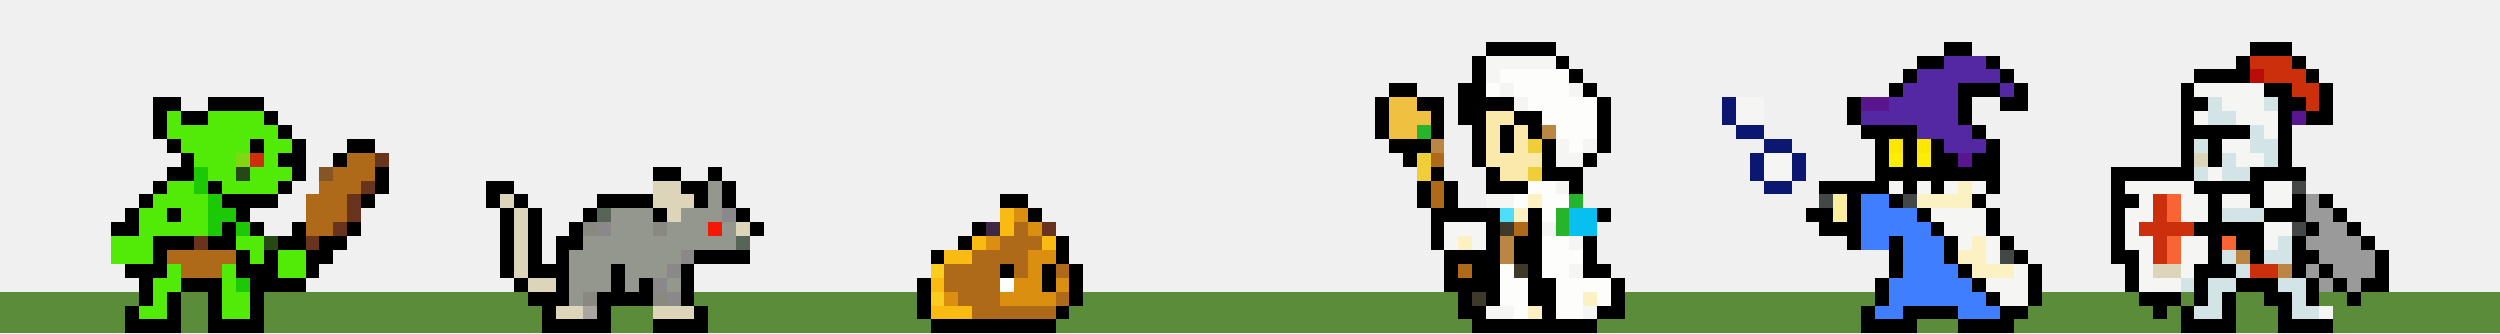
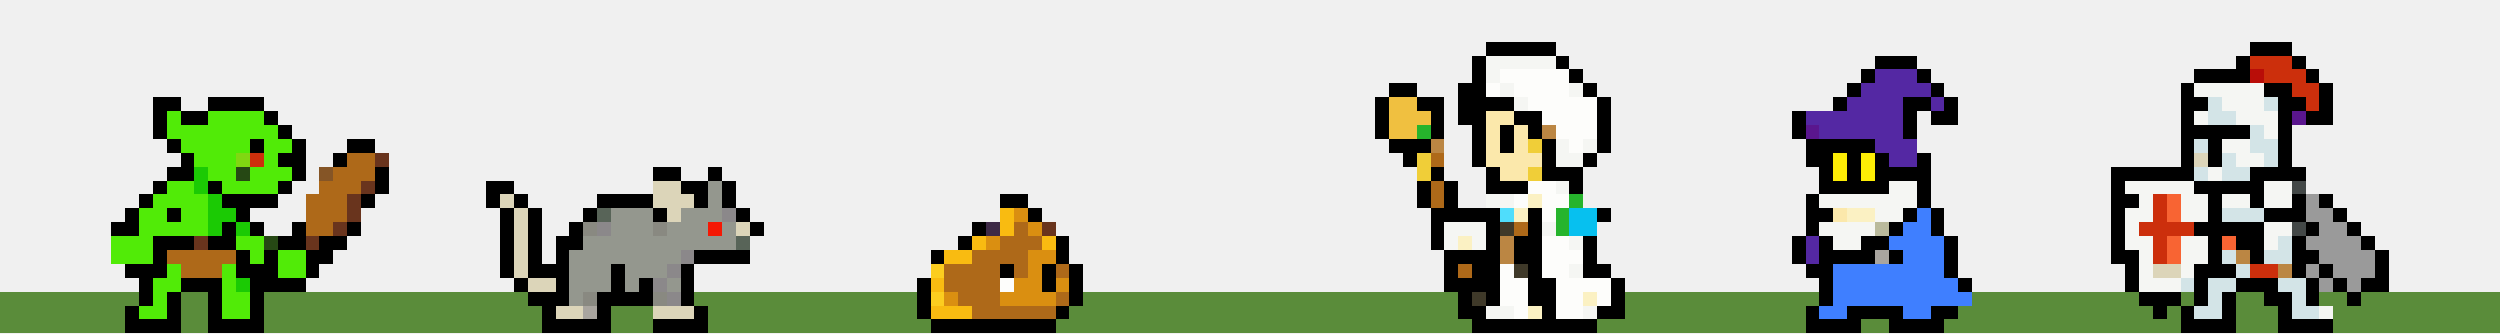
<svg xmlns="http://www.w3.org/2000/svg" viewBox="0 0 180 24" width="960" height="128" shape-rendering="crispEdges">
  <defs>
    <filter id="flash">
      <feFlood flood-color="#ffffff" />
      <feComposite operator="in" in2="SourceAlpha" />
+     </filter>
+     <filter id="hit" color-interpolation-filters="sRGB">
+       <feComponentTransfer>
+         <feFuncR type="gamma" exponent="0.6" />
+         <feFuncG type="gamma" exponent="0.6" />
+         <feFuncB type="gamma" exponent="0.6" />
+       </feComponentTransfer>
    </filter>
    <g id="a0">
      <path fill="#000000" d="M5 7h2v1h-2zM9 7h4v1h-4zM5 8h1v1h-1zM7 8h2v1h-2zM13 8h1v1h-1zM5 9h1v1h-1zM14 9h1v1h-1zM6 10h1v1h-1zM12 10h1v1h-1zM15 10h1v1h-1zM19 10h2v1h-2zM7 11h1v1h-1zM14 11h2v1h-2zM18 11h1v1h-1zM6 12h2v1h-2zM15 12h1v1h-1zM21 12h1v1h-1zM5 13h1v1h-1zM9 13h1v1h-1zM14 13h1v1h-1zM21 13h1v1h-1zM4 14h1v1h-1zM10 14h4v1h-4zM20 14h1v1h-1zM3 15h1v1h-1zM6 15h1v1h-1zM11 15h1v1h-1zM2 16h2v1h-2zM10 16h1v1h-1zM12 16h1v1h-1zM15 16h1v1h-1zM19 16h1v1h-1zM5 17h3v1h-3zM9 17h2v1h-2zM14 17h2v1h-2zM17 17h2v1h-2zM5 18h1v1h-1zM11 18h1v1h-1zM13 18h1v1h-1zM16 18h2v1h-2zM3 19h3v1h-3zM11 19h3v1h-3zM16 19h1v1h-1zM4 20h1v1h-1zM7 20h3v1h-3zM12 20h4v1h-4zM4 21h1v1h-1zM6 21h1v1h-1zM9 21h1v1h-1zM12 21h1v1h-1zM3 22h1v1h-1zM6 22h1v1h-1zM9 22h1v1h-1zM12 22h1v1h-1zM3 23h4v1h-4zM9 23h4v1h-4z" />
      <path fill="#1bca04" d="M8 12h1v1h-1zM8 13h1v1h-1zM9 14h1v1h-1zM9 15h2v1h-2zM9 16h1v1h-1zM11 16h1v1h-1zM11 20h1v1h-1z" />
      <path fill="#264814" d="M11 12h1v1h-1zM13 17h1v1h-1z" />
      <path fill="#51eb07" d="M6 8h1v1h-1zM9 8h4v1h-4zM6 9h8v1h-8zM7 10h5v1h-5zM13 10h2v1h-2zM8 11h3v1h-3zM13 11h1v1h-1zM9 12h2v1h-2zM12 12h3v1h-3zM6 13h2v1h-2zM10 13h4v1h-4zM5 14h4v1h-4zM4 15h2v1h-2zM7 15h2v1h-2zM4 16h5v1h-5zM2 17h3v1h-3zM11 17h2v1h-2zM2 18h3v1h-3zM12 18h1v1h-1zM14 18h2v1h-2zM6 19h1v1h-1zM10 19h1v1h-1zM14 19h2v1h-2zM5 20h2v1h-2zM10 20h1v1h-1zM5 21h1v1h-1zM10 21h2v1h-2zM4 22h2v1h-2zM10 22h2v1h-2z" />
      <path fill="#69341d" d="M21 11h1v1h-1zM20 13h1v1h-1zM19 14h1v1h-1zM19 15h1v1h-1zM18 16h1v1h-1zM8 17h1v1h-1zM16 17h1v1h-1z" />
      <path fill="#81d712" d="M11 11h1v1h-1z" />
      <path fill="#855526" d="M17 12h1v1h-1z" />
      <path fill="#ae6919" d="M19 11h2v1h-2zM18 12h3v1h-3zM17 13h3v1h-3zM16 14h3v1h-3zM16 15h3v1h-3zM16 16h2v1h-2zM6 18h5v1h-5zM7 19h3v1h-3z" />
      <path fill="#cc2f0c" d="M12 11h1v1h-1z" />
    </g>
+     <clipPath id="a0u">
+       <rect x="0" y="0" width="24" height="15" />
+     </clipPath>
+     <clipPath id="a0l">
+       <rect x="0" y="16" width="24" height="8" />
+     </clipPath>
+     <clipPath id="a0h0">
+       <rect x="0" y="7" width="24" height="9" />
+     </clipPath>
+     <clipPath id="a0h1">
+       <rect x="0" y="16" width="24" height="8" />
+     </clipPath>
    <g id="a1">
      <path fill="#000000" d="M14 12h2v1h-2zM18 12h1v1h-1zM2 13h2v1h-2zM16 13h2v1h-2zM19 13h1v1h-1zM2 14h1v1h-1zM4 14h1v1h-1zM10 14h4v1h-4zM17 14h1v1h-1zM19 14h1v1h-1zM3 15h1v1h-1zM5 15h1v1h-1zM9 15h1v1h-1zM14 15h1v1h-1zM20 15h1v1h-1zM3 16h1v1h-1zM5 16h1v1h-1zM8 16h1v1h-1zM21 16h1v1h-1zM3 17h1v1h-1zM5 17h1v1h-1zM7 17h2v1h-2zM3 18h1v1h-1zM5 18h1v1h-1zM7 18h1v1h-1zM17 18h4v1h-4zM3 19h1v1h-1zM5 19h3v1h-3zM11 19h1v1h-1zM16 19h1v1h-1zM4 20h1v1h-1zM7 20h1v1h-1zM11 20h1v1h-1zM13 20h1v1h-1zM16 20h1v1h-1zM5 21h3v1h-3zM10 21h4v1h-4zM16 21h1v1h-1zM6 22h1v1h-1zM10 22h1v1h-1zM17 22h1v1h-1zM6 23h5v1h-5zM14 23h4v1h-4z" />
      <path fill="#586458" d="M10 15h1v1h-1zM20 17h1v1h-1z" />
      <path fill="#898981" d="M9 16h1v1h-1zM14 16h1v1h-1zM9 21h1v1h-1zM14 21h1v1h-1z" />
      <path fill="#8b888a" d="M19 15h1v1h-1zM10 16h1v1h-1zM16 18h1v1h-1zM15 19h1v1h-1zM14 20h1v1h-1zM15 21h1v1h-1z" />
      <path fill="#94978e" d="M18 13h1v1h-1zM18 14h1v1h-1zM11 15h3v1h-3zM16 15h3v1h-3zM11 16h3v1h-3zM15 16h3v1h-3zM19 16h1v1h-1zM9 17h11v1h-11zM8 18h8v1h-8zM8 19h3v1h-3zM12 19h3v1h-3zM8 20h3v1h-3zM12 20h1v1h-1zM15 20h1v1h-1zM8 21h1v1h-1z" />
      <path fill="#a9a59f" d="M9 22h1v1h-1z" />
      <path fill="#dcd5b9" d="M14 13h2v1h-2zM3 14h1v1h-1zM14 14h3v1h-3zM4 15h1v1h-1zM15 15h1v1h-1zM4 16h1v1h-1zM20 16h1v1h-1zM4 17h1v1h-1zM4 18h1v1h-1zM4 19h1v1h-1zM5 20h2v1h-2zM7 22h2v1h-2zM14 22h3v1h-3z" />
      <path fill="#f51804" d="M18 16h1v1h-1z" />
    </g>
+     <clipPath id="a1u">
+       <rect x="0" y="0" width="24" height="18" />
+     </clipPath>
+     <clipPath id="a1l">
+       <rect x="0" y="19" width="24" height="5" />
+     </clipPath>
    <g id="a2">
      <path fill="#000000" d="M12 14h2v1h-2zM14 15h1v1h-1zM10 16h1v1h-1zM9 17h1v1h-1zM16 17h1v1h-1zM7 18h1v1h-1zM16 18h1v1h-1zM12 19h1v1h-1zM15 19h1v1h-1zM17 19h1v1h-1zM6 20h1v1h-1zM15 20h1v1h-1zM17 20h1v1h-1zM6 21h1v1h-1zM17 21h1v1h-1zM6 22h1v1h-1zM16 22h1v1h-1zM7 23h9v1h-9z" />
      <path fill="#3d2946" d="M11 16h1v1h-1z" />
      <path fill="#69341d" d="M15 16h1v1h-1z" />
      <path fill="#ae6919" d="M13 16h1v1h-1zM12 17h3v1h-3zM10 18h4v1h-4zM8 19h4v1h-4zM13 19h1v1h-1zM16 19h1v1h-1zM8 20h4v1h-4zM9 21h3v1h-3zM16 21h1v1h-1zM10 22h6v1h-6z" />
      <path fill="#da8f11" d="M13 15h1v1h-1zM14 16h1v1h-1zM11 17h1v1h-1zM14 18h2v1h-2zM14 19h1v1h-1zM13 20h2v1h-2zM16 20h1v1h-1zM8 21h1v1h-1zM12 21h4v1h-4z" />
      <path fill="#f9bb11" d="M12 15h1v1h-1zM12 16h1v1h-1zM10 17h1v1h-1zM15 17h1v1h-1zM8 18h2v1h-2zM7 20h1v1h-1zM7 22h3v1h-3z" />
      <path fill="#fccd1f" d="M7 19h1v1h-1zM7 21h1v1h-1z" />
      <path fill="#fdfdfb" d="M12 20h1v1h-1z" />
    </g>
+     <clipPath id="a2u">
+       <rect x="0" y="0" width="24" height="19" />
+     </clipPath>
+     <clipPath id="a2l">
+       <rect x="0" y="20" width="24" height="4" />
+     </clipPath>
    <g id="a3">
      <path fill="#000000" d="M9 3h3v1h-3zM8 4h1v1h-1zM12 4h1v1h-1zM7 5h1v1h-1zM12 5h4v1h-4zM6 6h1v1h-1zM9 6h2v1h-2zM16 6h1v1h-1zM6 7h1v1h-1zM8 7h2v1h-2zM15 7h2v1h-2zM6 8h2v1h-2zM9 8h1v1h-1zM16 8h1v1h-1zM9 9h1v1h-1zM12 9h5v1h-5zM9 10h1v1h-1zM14 10h1v1h-1zM16 10h1v1h-1zM9 11h1v1h-1zM14 11h1v1h-1zM16 11h1v1h-1zM8 12h4v1h-4zM16 12h6v1h-6zM11 13h5v1h-5zM21 13h1v1h-1zM6 14h1v1h-1zM8 14h1v1h-1zM11 14h1v1h-1zM14 14h1v1h-1zM20 14h2v1h-2zM5 15h1v1h-1zM8 15h3v1h-3zM14 15h1v1h-1zM21 15h1v1h-1zM4 16h1v1h-1zM7 16h1v1h-1zM11 16h5v1h-5zM21 16h1v1h-1zM3 17h1v1h-1zM8 17h1v1h-1zM11 17h2v1h-2zM14 17h1v1h-1zM21 17h1v1h-1zM2 18h1v1h-1zM7 18h2v1h-2zM11 18h1v1h-1zM14 18h1v1h-1zM20 18h2v1h-2zM2 19h1v1h-1zM6 19h1v1h-1zM8 19h1v1h-1zM13 19h3v1h-3zM20 19h1v1h-1zM2 20h2v1h-2zM5 20h1v1h-1zM7 20h1v1h-1zM10 20h3v1h-3zM15 20h1v1h-1zM20 20h1v1h-1zM4 21h1v1h-1zM7 21h1v1h-1zM9 21h2v1h-2zM13 21h1v1h-1zM15 21h1v1h-1zM17 21h3v1h-3zM9 22h1v1h-1zM13 22h1v1h-1zM16 22h1v1h-1zM18 22h1v1h-1zM6 23h4v1h-4zM13 23h4v1h-4z" />
      <path fill="#434847" d="M8 13h1v1h-1zM8 16h1v1h-1z" />
      <path fill="#5a168e" d="M8 8h1v1h-1z" />
      <path fill="#b90d08" d="M11 5h1v1h-1z" />
      <path fill="#bb8643" d="M12 18h1v1h-1zM9 19h1v1h-1z" />
      <path fill="#cc2f0c" d="M9 4h3v1h-3zM8 5h3v1h-3zM7 6h2v1h-2zM7 7h1v1h-1zM18 14h1v1h-1zM18 15h1v1h-1zM16 16h4v1h-4zM18 17h1v1h-1zM18 18h1v1h-1zM10 19h2v1h-2z" />
      <path fill="#d3e4e7" d="M10 7h1v1h-1zM14 7h1v1h-1zM13 8h2v1h-2zM11 9h1v1h-1zM10 10h2v1h-2zM15 10h1v1h-1zM10 11h1v1h-1zM13 11h1v1h-1zM12 12h2v1h-2zM15 12h1v1h-1zM11 15h3v1h-3zM9 17h1v1h-1zM9 18h2v1h-2zM13 18h1v1h-1zM12 19h1v1h-1zM8 20h2v1h-2zM13 20h2v1h-2zM16 20h1v1h-1zM8 21h1v1h-1zM14 21h1v1h-1zM7 22h2v1h-2zM14 22h2v1h-2z" />
      <path fill="#dcd5b9" d="M15 11h1v1h-1zM17 19h2v1h-2z" />
      <path fill="currentColor" d="M7 14h1v1h-1zM6 15h2v1h-2zM5 16h2v1h-2zM4 17h4v1h-4zM3 18h4v1h-4zM3 19h3v1h-3zM7 19h1v1h-1zM4 20h1v1h-1zM6 20h1v1h-1z" />
      <path fill="#f5f6f3" d="M11 6h5v1h-5zM11 7h3v1h-3zM10 8h3v1h-3zM15 8h1v1h-1zM10 9h1v1h-1zM12 10h2v1h-2zM11 11h2v1h-2zM14 12h1v1h-1zM9 13h2v1h-2zM16 13h5v1h-5zM9 14h2v1h-2zM12 14h2v1h-2zM15 14h2v1h-2zM19 14h1v1h-1zM15 15h2v1h-2zM19 15h2v1h-2zM9 16h2v1h-2zM20 16h1v1h-1zM10 17h1v1h-1zM15 17h2v1h-2zM19 17h2v1h-2zM15 18h2v1h-2zM19 18h1v1h-1zM16 19h1v1h-1zM19 19h1v1h-1zM17 20h3v1h-3zM6 22h1v1h-1z" />
      <path fill="#f86433" d="M17 14h1v1h-1zM17 15h1v1h-1zM13 17h1v1h-1zM17 17h1v1h-1zM17 18h1v1h-1z" />
    </g>
+     <clipPath id="a3u">
+       <rect x="0" y="0" width="24" height="13" />
+     </clipPath>
+     <clipPath id="a3l">
+       <rect x="0" y="14" width="24" height="10" />
+     </clipPath>
    <g id="a4">
      <path fill="#000000" d="M5 3h2v1h-2zM3 4h1v1h-1zM7 4h2v1h-2zM2 5h1v1h-1zM9 5h1v1h-1zM1 6h1v1h-1zM3 6h3v1h-3zM10 6h1v1h-1zM1 7h2v1h-2zM5 7h1v1h-1zM13 7h1v1h-1zM5 8h1v1h-1zM13 8h1v1h-1zM4 9h1v1h-1zM9 9h4v1h-4zM3 10h1v1h-1zM7 10h1v1h-1zM9 10h1v1h-1zM11 10h1v1h-1zM3 11h2v1h-2zM6 11h2v1h-2zM9 11h1v1h-1zM11 11h1v1h-1zM3 12h9v1h-9zM3 13h1v1h-1zM7 13h1v1h-1zM9 13h1v1h-1zM11 13h5v1h-5zM4 14h1v1h-1zM10 14h1v1h-1zM13 14h1v1h-1zM3 15h1v1h-1zM8 15h1v1h-1zM13 15h1v1h-1zM15 15h2v1h-2zM3 16h1v1h-1zM7 16h1v1h-1zM13 16h3v1h-3zM2 17h1v1h-1zM6 17h1v1h-1zM10 17h1v1h-1zM13 17h1v1h-1zM1 18h1v1h-1zM6 18h1v1h-1zM10 18h1v1h-1zM0 19h1v1h-1zM5 19h1v1h-1zM10 19h1v1h-1zM0 20h1v1h-1zM4 20h1v1h-1zM11 20h1v1h-1zM0 21h1v1h-1zM3 21h1v1h-1zM11 21h1v1h-1zM1 22h2v1h-2zM6 22h4v1h-4zM12 22h1v1h-1zM2 23h4v1h-4zM9 23h4v1h-4z" />
      <path fill="#0b1771" d="M22 7h1v1h-1zM22 8h1v1h-1zM20 9h2v1h-2zM18 10h2v1h-2zM17 11h1v1h-1zM20 11h1v1h-1zM17 12h1v1h-1zM20 12h1v1h-1zM18 13h2v1h-2z" />
      <path fill="#434847" d="M9 14h1v1h-1zM15 14h1v1h-1zM2 18h1v1h-1z" />
      <path fill="#5428a3" d="M4 4h3v1h-3zM3 5h6v1h-6zM2 6h1v1h-1zM6 6h4v1h-4zM6 7h5v1h-5zM6 8h7v1h-7zM5 9h4v1h-4zM4 10h3v1h-3z" />
      <path fill="#5a168e" d="M11 7h2v1h-2zM5 11h1v1h-1z" />
      <path fill="currentColor" d="M11 14h2v1h-2zM9 15h4v1h-4zM8 16h5v1h-5zM7 17h3v1h-3zM11 17h2v1h-2zM7 18h3v1h-3zM6 19h4v1h-4zM5 20h6v1h-6zM4 21h7v1h-7zM3 22h3v1h-3zM10 22h2v1h-2z" />
      <path fill="#f5f6f3" d="M20 7h2v1h-2zM20 8h2v1h-2zM18 11h2v1h-2zM18 12h2v1h-2zM4 13h1v1h-1zM6 13h1v1h-1zM8 13h1v1h-1zM10 13h1v1h-1zM4 15h4v1h-4zM4 16h3v1h-3zM3 17h1v1h-1zM5 17h1v1h-1zM3 18h1v1h-1zM1 19h1v1h-1zM1 20h3v1h-3zM1 21h2v1h-2z" />
      <path fill="#fbee9f" d="M14 14h1v1h-1zM14 15h1v1h-1z" />
      <path fill="#fbf1c3" d="M5 13h1v1h-1zM5 14h4v1h-4zM4 17h1v1h-1zM4 18h2v1h-2zM2 19h3v1h-3z" />
      <path fill="#fce701" d="M8 10h1v1h-1zM10 10h1v1h-1z" />
      <path fill="#fded05" d="M8 11h1v1h-1zM10 11h1v1h-1z" />
    </g>
    <g id="a5">
+       <path fill="#000000" d="M9 4h3v1h-3zM8 5h1v1h-1zM12 5h1v1h-1zM7 6h1v1h-1zM13 6h1v1h-1zM6 7h1v1h-1zM8 7h2v1h-2zM14 7h1v1h-1zM6 8h2v1h-2zM9 8h1v1h-1zM17 8h1v1h-1zM9 9h1v1h-1zM17 9h1v1h-1zM12 10h5v1h-5zM8 11h1v1h-1zM11 11h1v1h-1zM13 11h1v1h-1zM15 11h2v1h-2zM8 12h4v1h-4zM13 12h1v1h-1zM15 12h1v1h-1zM8 13h1v1h-1zM11 13h5v1h-5zM8 14h1v1h-1zM16 14h1v1h-1zM7 15h1v1h-1zM9 15h1v1h-1zM15 15h2v1h-2zM7 16h1v1h-1zM10 16h1v1h-1zM16 16h1v1h-1zM6 17h1v1h-1zM11 17h2v1h-2zM15 17h1v1h-1zM17 17h1v1h-1zM6 18h1v1h-1zM10 18h1v1h-1zM12 18h4v1h-4zM17 18h1v1h-1zM6 19h1v1h-1zM15 19h2v1h-2zM5 20h1v1h-1zM15 20h1v1h-1zM15 21h1v1h-1zM6 22h2v1h-2zM10 22h4v1h-4zM16 22h1v1h-1zM7 23h4v1h-4zM13 23h4v1h-4z" />
+       <path fill="#5428a3" d="M9 5h3v1h-3zM8 6h5v1h-5zM7 7h1v1h-1zM10 7h4v1h-4zM10 8h7v1h-7zM10 9h6v1h-6zM9 10h3v1h-3zM9 11h2v1h-2zM16 17h1v1h-1zM16 18h1v1h-1z" />
+       <path fill="#5a168e" d="M16 9h1v1h-1z" />
+       <path fill="currentColor" d="M8 15h1v1h-1zM8 16h2v1h-2zM7 17h4v1h-4zM7 18h3v1h-3zM7 19h8v1h-8zM6 20h9v1h-9zM5 21h10v1h-10zM8 22h2v1h-2zM14 22h2v1h-2z" />
+       <path fill="#a9a59f" d="M11 18h1v1h-1z" />
+       <path fill="#baba9c" d="M11 16h1v1h-1z" />
+       <path fill="#f5f6f3" d="M9 13h2v1h-2zM9 14h7v1h-7zM10 15h2v1h-2zM12 16h4v1h-4zM13 17h2v1h-2z" />
+       <path fill="#fbe8ab" d="M14 15h1v1h-1z" />
+       <path fill="#fbf1c3" d="M12 15h2v1h-2z" />
+       <path fill="#fded05" d="M12 11h1v1h-1zM14 11h1v1h-1zM12 12h1v1h-1zM14 12h1v1h-1z" />
+     </g>
+     <clipPath id="a5u">
+       <rect x="0" y="0" width="24" height="14" />
+     </clipPath>
+     <clipPath id="a5l">
+       <rect x="0" y="15" width="24" height="9" />
+     </clipPath>
+     <g id="a6">
      <path fill="#000000" d="M8 3h5v1h-5zM7 4h1v1h-1zM13 4h1v1h-1zM6 5h1v1h-1zM13 5h1v1h-1zM5 6h1v1h-1zM13 6h2v1h-2zM18 6h2v1h-2zM4 7h1v1h-1zM11 7h4v1h-4zM16 7h2v1h-2zM20 7h1v1h-1zM4 8h1v1h-1zM9 8h2v1h-2zM13 8h2v1h-2zM16 8h1v1h-1zM20 8h1v1h-1zM4 9h1v1h-1zM9 9h1v1h-1zM11 9h1v1h-1zM13 9h1v1h-1zM16 9h1v1h-1zM20 9h1v1h-1zM4 10h1v1h-1zM8 10h1v1h-1zM11 10h1v1h-1zM13 10h1v1h-1zM17 10h3v1h-3zM5 11h1v1h-1zM8 11h1v1h-1zM13 11h1v1h-1zM18 11h1v1h-1zM6 12h3v1h-3zM12 12h1v1h-1zM16 12h1v1h-1zM6 13h1v1h-1zM10 13h3v1h-3zM15 13h1v1h-1zM17 13h1v1h-1zM15 14h1v1h-1zM17 14h1v1h-1zM4 15h1v1h-1zM9 15h1v1h-1zM12 15h5v1h-5zM9 16h1v1h-1zM12 16h1v1h-1zM16 16h1v1h-1zM5 17h1v1h-1zM9 17h2v1h-2zM12 17h1v1h-1zM16 17h1v1h-1zM5 18h1v1h-1zM9 18h2v1h-2zM12 18h4v1h-4zM4 19h2v1h-2zM9 19h1v1h-1zM12 19h2v1h-2zM15 19h1v1h-1zM3 20h1v1h-1zM8 20h2v1h-2zM12 20h4v1h-4zM3 21h1v1h-1zM8 21h2v1h-2zM12 21h1v1h-1zM14 21h1v1h-1zM3 22h2v1h-2zM8 22h1v1h-1zM13 22h2v1h-2zM5 23h9v1h-9z" />
      <path fill="#07c0ef" d="M5 15h2v1h-2zM5 16h2v1h-2z" />
      <path fill="currentColor" d="M18 7h2v1h-2zM17 8h3v1h-3zM18 9h2v1h-2z" />
      <path fill="#26b42c" d="M17 9h1v1h-1zM6 14h1v1h-1zM7 15h1v1h-1zM7 16h1v1h-1z" />
      <path fill="#3f3929" d="M11 16h1v1h-1zM10 19h1v1h-1zM13 21h1v1h-1z" />
      <path fill="#4fddfc" d="M11 15h1v1h-1z" />
      <path fill="#ae6919" d="M16 11h1v1h-1zM16 13h1v1h-1zM16 14h1v1h-1zM10 16h1v1h-1zM14 19h1v1h-1z" />
      <path fill="#bb8643" d="M8 9h1v1h-1zM16 10h1v1h-1zM11 17h1v1h-1zM11 18h1v1h-1z" />
      <path fill="#f0ce38" d="M9 10h1v1h-1zM17 11h1v1h-1zM9 12h1v1h-1zM17 12h1v1h-1z" />
      <path fill="#f5f6f3" d="M8 4h5v1h-5zM12 5h1v1h-1zM6 6h1v1h-1zM11 6h1v1h-1zM10 7h1v1h-1zM5 10h1v1h-1zM7 10h1v1h-1zM6 11h2v1h-2zM7 13h1v1h-1zM11 14h2v1h-2zM8 16h1v1h-1zM13 16h3v1h-3zM6 17h1v1h-1zM13 17h1v1h-1zM15 17h1v1h-1zM6 19h1v1h-1zM5 22h1v1h-1zM11 22h2v1h-2z" />
      <path fill="#fbe8ab" d="M11 8h2v1h-2zM10 9h1v1h-1zM12 9h1v1h-1zM10 10h1v1h-1zM12 10h1v1h-1zM9 11h4v1h-4zM10 12h2v1h-2z" />
      <path fill="#fbf1c3" d="M9 14h1v1h-1zM10 15h1v1h-1zM14 17h1v1h-1zM5 21h1v1h-1zM9 22h1v1h-1z" />
      <path fill="#fdfdfb" d="M7 5h5v1h-5zM7 6h4v1h-4zM12 6h1v1h-1zM5 7h5v1h-5zM5 8h4v1h-4zM5 9h3v1h-3zM6 10h1v1h-1zM8 13h2v1h-2zM7 14h2v1h-2zM10 14h1v1h-1zM8 15h1v1h-1zM7 17h2v1h-2zM6 18h3v1h-3zM7 19h2v1h-2zM11 19h1v1h-1zM4 20h4v1h-4zM10 20h2v1h-2zM4 21h1v1h-1zM6 21h2v1h-2zM10 21h2v1h-2zM6 22h2v1h-2zM10 22h1v1h-1z" />
    </g>
+     <clipPath id="a6u">
+       <rect x="0" y="0" width="24" height="13" />
+     </clipPath>
+     <clipPath id="a6l">
+       <rect x="0" y="14" width="24" height="10" />
+     </clipPath>
+     <g id="a7">
+       <path fill="#000000" d="M14 11h7v1h-7zM10 12h5v1h-5zM20 12h3v1h-3zM9 13h1v1h-1zM22 13h2v1h-2zM6 14h5v1h-5zM23 14h1v1h-1zM6 15h1v1h-1zM23 15h1v1h-1zM6 16h1v1h-1zM23 16h1v1h-1zM0 17h6v1h-6zM23 17h1v1h-1zM0 18h1v1h-1zM23 18h1v1h-1zM0 19h5v1h-5zM23 19h1v1h-1zM4 20h4v1h-4zM23 20h1v1h-1zM6 21h1v1h-1zM23 21h1v1h-1zM6 22h4v1h-4zM22 22h2v1h-2zM9 23h6v1h-6zM16 23h2v1h-2zM20 23h3v1h-3z" />
+       <path fill="#69341d" d="M10 13h1v1h-1zM7 15h3v1h-3zM7 16h1v1h-1zM3 20h1v1h-1z" />
+       <path fill="#b90d08" d="M9 12h1v1h-1z" />
+       <path fill="#f3cc11" d="M19 13h1v1h-1zM10 19h1v1h-1z" />
+       <path fill="#f51804" d="M15 12h5v1h-5zM11 13h5v1h-5zM20 13h2v1h-2zM11 14h4v1h-4zM22 14h1v1h-1zM10 15h4v1h-4zM22 15h1v1h-1zM8 16h5v1h-5zM6 17h5v1h-5zM1 18h7v1h-7zM5 19h5v1h-5zM8 20h2v1h-2zM22 20h1v1h-1zM7 21h7v1h-7zM21 21h2v1h-2zM10 22h6v1h-6zM19 22h3v1h-3zM15 23h1v1h-1zM18 23h2v1h-2z" />
+       <path fill="#f5f6f3" d="M16 20h1v1h-1zM18 20h1v1h-1z" />
+       <path fill="#f7450a" d="M15 14h1v1h-1zM21 14h1v1h-1zM14 15h1v1h-1z" />
+       <path fill="#fce701" d="M16 13h3v1h-3zM17 14h4v1h-4zM15 15h6v1h-6zM14 16h3v1h-3zM21 16h2v1h-2zM11 17h5v1h-5zM22 17h1v1h-1zM8 18h6v1h-6zM15 18h1v1h-1zM21 18h2v1h-2zM11 19h4v1h-4zM22 19h1v1h-1zM10 20h6v1h-6zM20 20h2v1h-2zM14 21h7v1h-7zM16 22h3v1h-3z" />
+       <path fill="#fded05" d="M16 14h1v1h-1zM21 15h1v1h-1zM13 16h1v1h-1zM19 16h2v1h-2zM21 17h1v1h-1zM14 18h1v1h-1zM15 19h1v1h-1zM20 19h2v1h-2zM19 20h1v1h-1z" />
+       <path fill="#fdfdfb" d="M17 16h2v1h-2zM16 17h5v1h-5zM16 18h5v1h-5zM16 19h4v1h-4zM17 20h1v1h-1z" />
+     </g>
  </defs>
  <rect x="0" y="21" width="180" height="3" fill="#5a8c3a" />
  <g transform="translate(6 0)">
-     <animateTransform attributeName="transform" type="translate" additive="sum" values="0 0;0 -2" calcMode="discrete" begin="0s" dur="1s" repeatCount="indefinite" />
-     <use href="#a0" />
-     <use href="#a0" filter="url(#flash)" opacity="0">
-       <animate attributeName="opacity" values="1;0" begin="0.1s" dur="0.16s" />
-     </use>
+     <g>
+       <animate attributeName="visibility" values="visible;hidden" calcMode="discrete" begin="-10s" dur="1s" repeatCount="indefinite" />
+       <set attributeName="visibility" to="hidden" begin="0.1s" dur="0.16s" />
+       <use href="#a0" />
+     </g>
+     <g visibility="hidden">
+       <animate attributeName="visibility" values="hidden;visible" calcMode="discrete" begin="-10s" dur="1s" repeatCount="indefinite" />
+       <set attributeName="visibility" to="hidden" begin="0.1s" dur="0.16s" />
+       <g>
+         <use href="#a0" clip-path="url(#a0u)" transform="translate(0 1)" />
+         <use href="#a0" clip-path="url(#a0l)" />
+       </g>
+     </g>
+     <g visibility="hidden">
+       <set attributeName="visibility" to="visible" begin="0.1s" dur="0.16s" />
+       <g transform="translate(-1 0)" filter="url(#hit)">
+         <use href="#a0" clip-path="url(#a0h0)" transform="translate(0 0)" />
+         <use href="#a0" clip-path="url(#a0h1)" transform="translate(1 0)" />
+       </g>
+     </g>
+     <g opacity="0">
+       <animate attributeName="opacity" values="1;0" begin="0.1s" dur="0.1s" />
+       <g transform="translate(-1 0)" filter="url(#flash)">
+         <use href="#a0" clip-path="url(#a0h0)" transform="translate(0 0)" />
+         <use href="#a0" clip-path="url(#a0h1)" transform="translate(1 0)" />
+       </g>
+     </g>
  </g>
  <g transform="translate(33 0)">
-     <animateTransform attributeName="transform" type="translate" additive="sum" values="0 0;0 -2" calcMode="discrete" begin="0s" dur="1s" repeatCount="indefinite" />
-     <use href="#a1" />
+     <g>
+       <animate attributeName="visibility" values="visible;hidden" calcMode="discrete" begin="-10s" dur="1s" repeatCount="indefinite" />
+       <use href="#a1" />
+     </g>
+     <g visibility="hidden">
+       <animate attributeName="visibility" values="hidden;visible" calcMode="discrete" begin="-10s" dur="1s" repeatCount="indefinite" />
+       <g>
+         <use href="#a1" clip-path="url(#a1u)" transform="translate(0 1)" />
+         <use href="#a1" clip-path="url(#a1l)" />
+       </g>
+     </g>
  </g>
  <g transform="translate(60 0)">
-     <animateTransform attributeName="transform" type="translate" additive="sum" values="0 0;0 -2" calcMode="discrete" begin="0s" dur="1s" repeatCount="indefinite" />
-     <use href="#a2" />
+     <g>
+       <animate attributeName="visibility" values="visible;hidden" calcMode="discrete" begin="-10s" dur="1s" repeatCount="indefinite" />
+       <use href="#a2" />
+     </g>
+     <g visibility="hidden">
+       <animate attributeName="visibility" values="hidden;visible" calcMode="discrete" begin="-10s" dur="1s" repeatCount="indefinite" />
+       <g>
+         <use href="#a2" clip-path="url(#a2u)" transform="translate(0 1)" />
+         <use href="#a2" clip-path="url(#a2l)" />
+       </g>
+     </g>
  </g>
  <g transform="translate(150 0)">
-     <animateTransform attributeName="transform" type="translate" additive="sum" values="0 0;0 -2" calcMode="discrete" begin="0s" dur="1s" repeatCount="indefinite" />
-     <use href="#a3" transform="translate(24 0) scale(-1 1)" color="#9a9a9a" />
+     <g>
+       <animate attributeName="visibility" values="visible;hidden" calcMode="discrete" begin="-10s" dur="1s" repeatCount="indefinite" />
+       <use href="#a3" transform="translate(24 0) scale(-1 1)" color="#9a9a9a" />
+     </g>
+     <g visibility="hidden">
+       <animate attributeName="visibility" values="hidden;visible" calcMode="discrete" begin="-10s" dur="1s" repeatCount="indefinite" />
+       <g color="#9a9a9a">
+         <use href="#a3" clip-path="url(#a3u)" transform="translate(0 1) translate(24 0) scale(-1 1)" />
+         <use href="#a3" clip-path="url(#a3l)" transform="translate(24 0) scale(-1 1)" />
+       </g>
+     </g>
  </g>
  <g transform="translate(123 0)">
-     <animateTransform attributeName="transform" type="translate" additive="sum" values="0 0;0 -2" calcMode="discrete" begin="0s" dur="1s" repeatCount="indefinite" />
-     <use href="#a4" transform="translate(24 0) scale(-1 1)" color="#3f7fff" />
+     <g>
+       <animate attributeName="visibility" values="visible;hidden" calcMode="discrete" begin="-10s" dur="1s" repeatCount="indefinite" />
+       <set attributeName="visibility" to="hidden" begin="-0.1s" dur="0.2s" />
+       <use href="#a5" transform="translate(24 0) scale(-1 1)" color="#3f7fff" />
+     </g>
+     <g visibility="hidden">
+       <animate attributeName="visibility" values="hidden;visible" calcMode="discrete" begin="-10s" dur="1s" repeatCount="indefinite" />
+       <set attributeName="visibility" to="hidden" begin="-0.1s" dur="0.2s" />
+       <g color="#3f7fff">
+         <use href="#a5" clip-path="url(#a5u)" transform="translate(0 1) translate(24 0) scale(-1 1)" />
+         <use href="#a5" clip-path="url(#a5l)" transform="translate(24 0) scale(-1 1)" />
+       </g>
+     </g>
+     <g visibility="hidden">
+       <set attributeName="visibility" to="visible" begin="-0.1s" dur="0.2s" />
+       <use href="#a4" transform="translate(24 0) scale(-1 1)" color="#3f7fff" />
+     </g>
  </g>
  <g transform="translate(96 0)">
-     <animateTransform attributeName="transform" type="translate" additive="sum" values="0 0;0 -2" calcMode="discrete" begin="0s" dur="1s" repeatCount="indefinite" />
-     <use href="#a5" transform="translate(24 0) scale(-1 1)" color="#f0c040" />
+     <g>
+       <animate attributeName="visibility" values="visible;hidden" calcMode="discrete" begin="-10s" dur="1s" repeatCount="indefinite" />
+       <use href="#a6" transform="translate(24 0) scale(-1 1)" color="#f0c040" />
+     </g>
+     <g visibility="hidden">
+       <animate attributeName="visibility" values="hidden;visible" calcMode="discrete" begin="-10s" dur="1s" repeatCount="indefinite" />
+       <g color="#f0c040">
+         <use href="#a6" clip-path="url(#a6u)" transform="translate(0 1) translate(24 0) scale(-1 1)" />
+         <use href="#a6" clip-path="url(#a6l)" transform="translate(24 0) scale(-1 1)" />
+       </g>
+     </g>
+   </g>
+   <g transform="translate(111 -5)" opacity="0">
+     <animate attributeName="opacity" values="1;1" begin="-0.1s" dur="0.2s" />
+     <animateTransform attributeName="transform" type="translate" additive="sum" values="0 0;-105 0" begin="-0.1s" dur="0.2s" />
+     <use href="#a7" transform="translate(24 0) scale(-1 1)" />
  </g>
  <text x="15" y="13" fill="#ffffff" font-family="monospace" font-size="12" font-weight="bold" opacity="0">
    <animate attributeName="opacity" values="1;1" begin="0.1s" dur="0.7s" />
    <animateTransform attributeName="transform" type="translate" values="0 0;0 -3" begin="0.1s" dur="0.7s" />9</text>
</svg>
